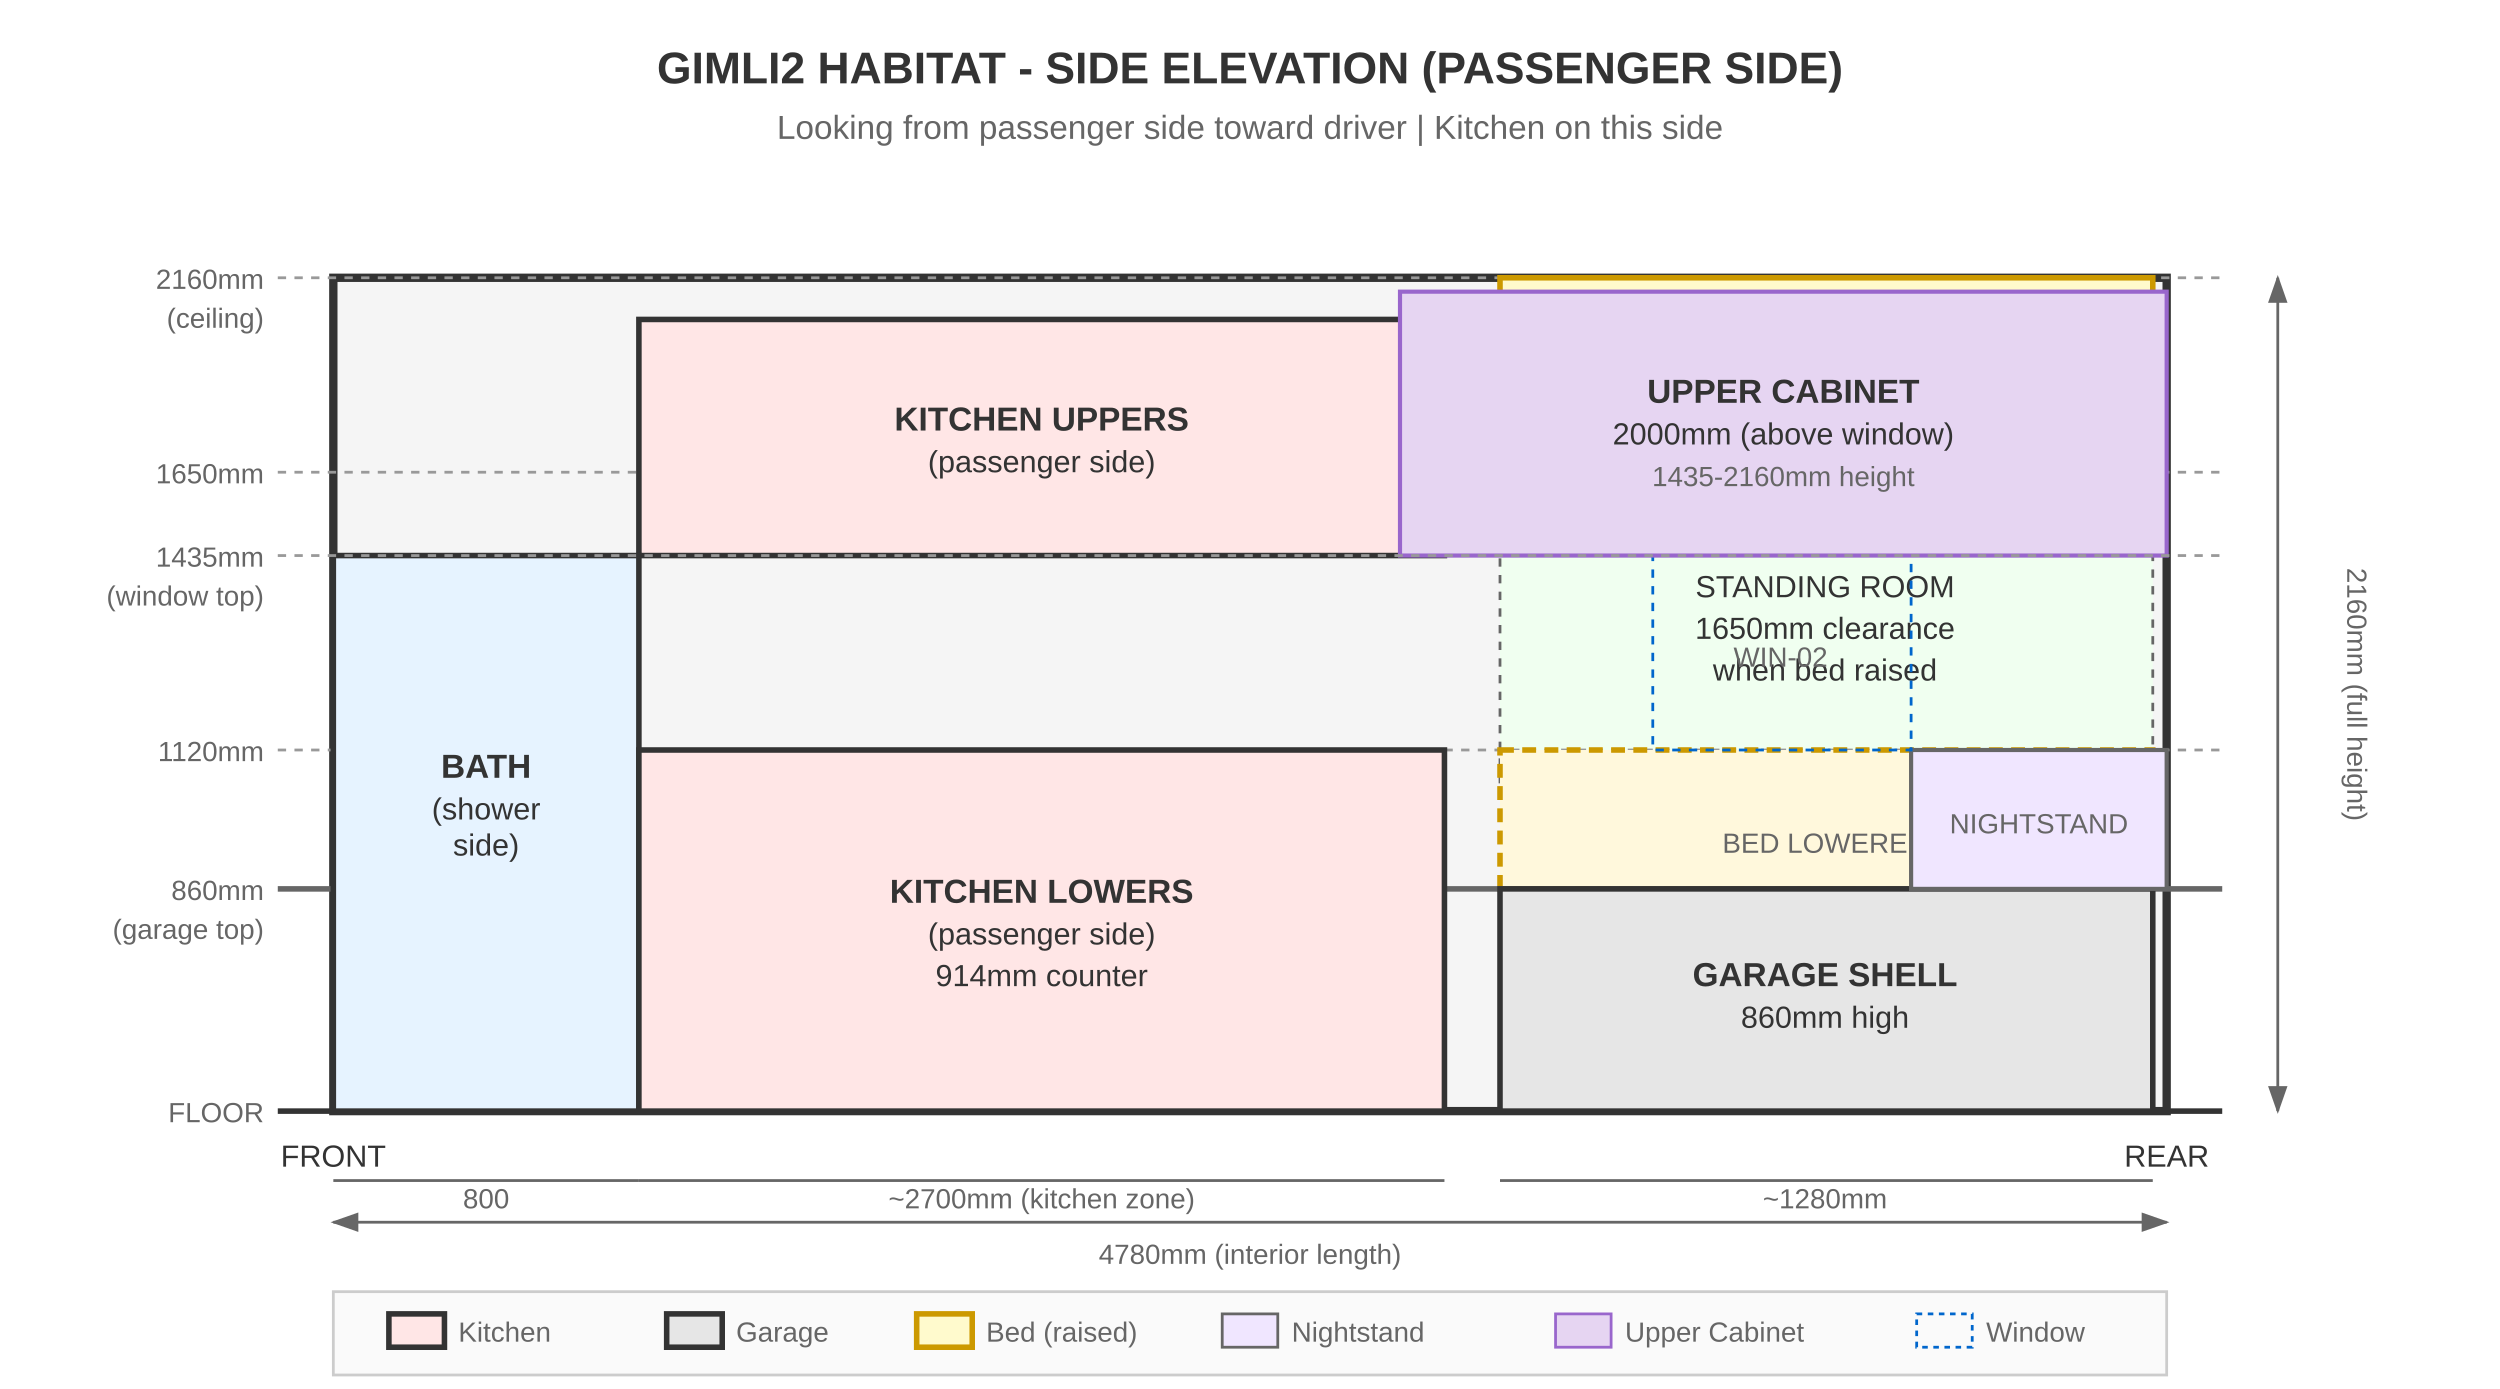
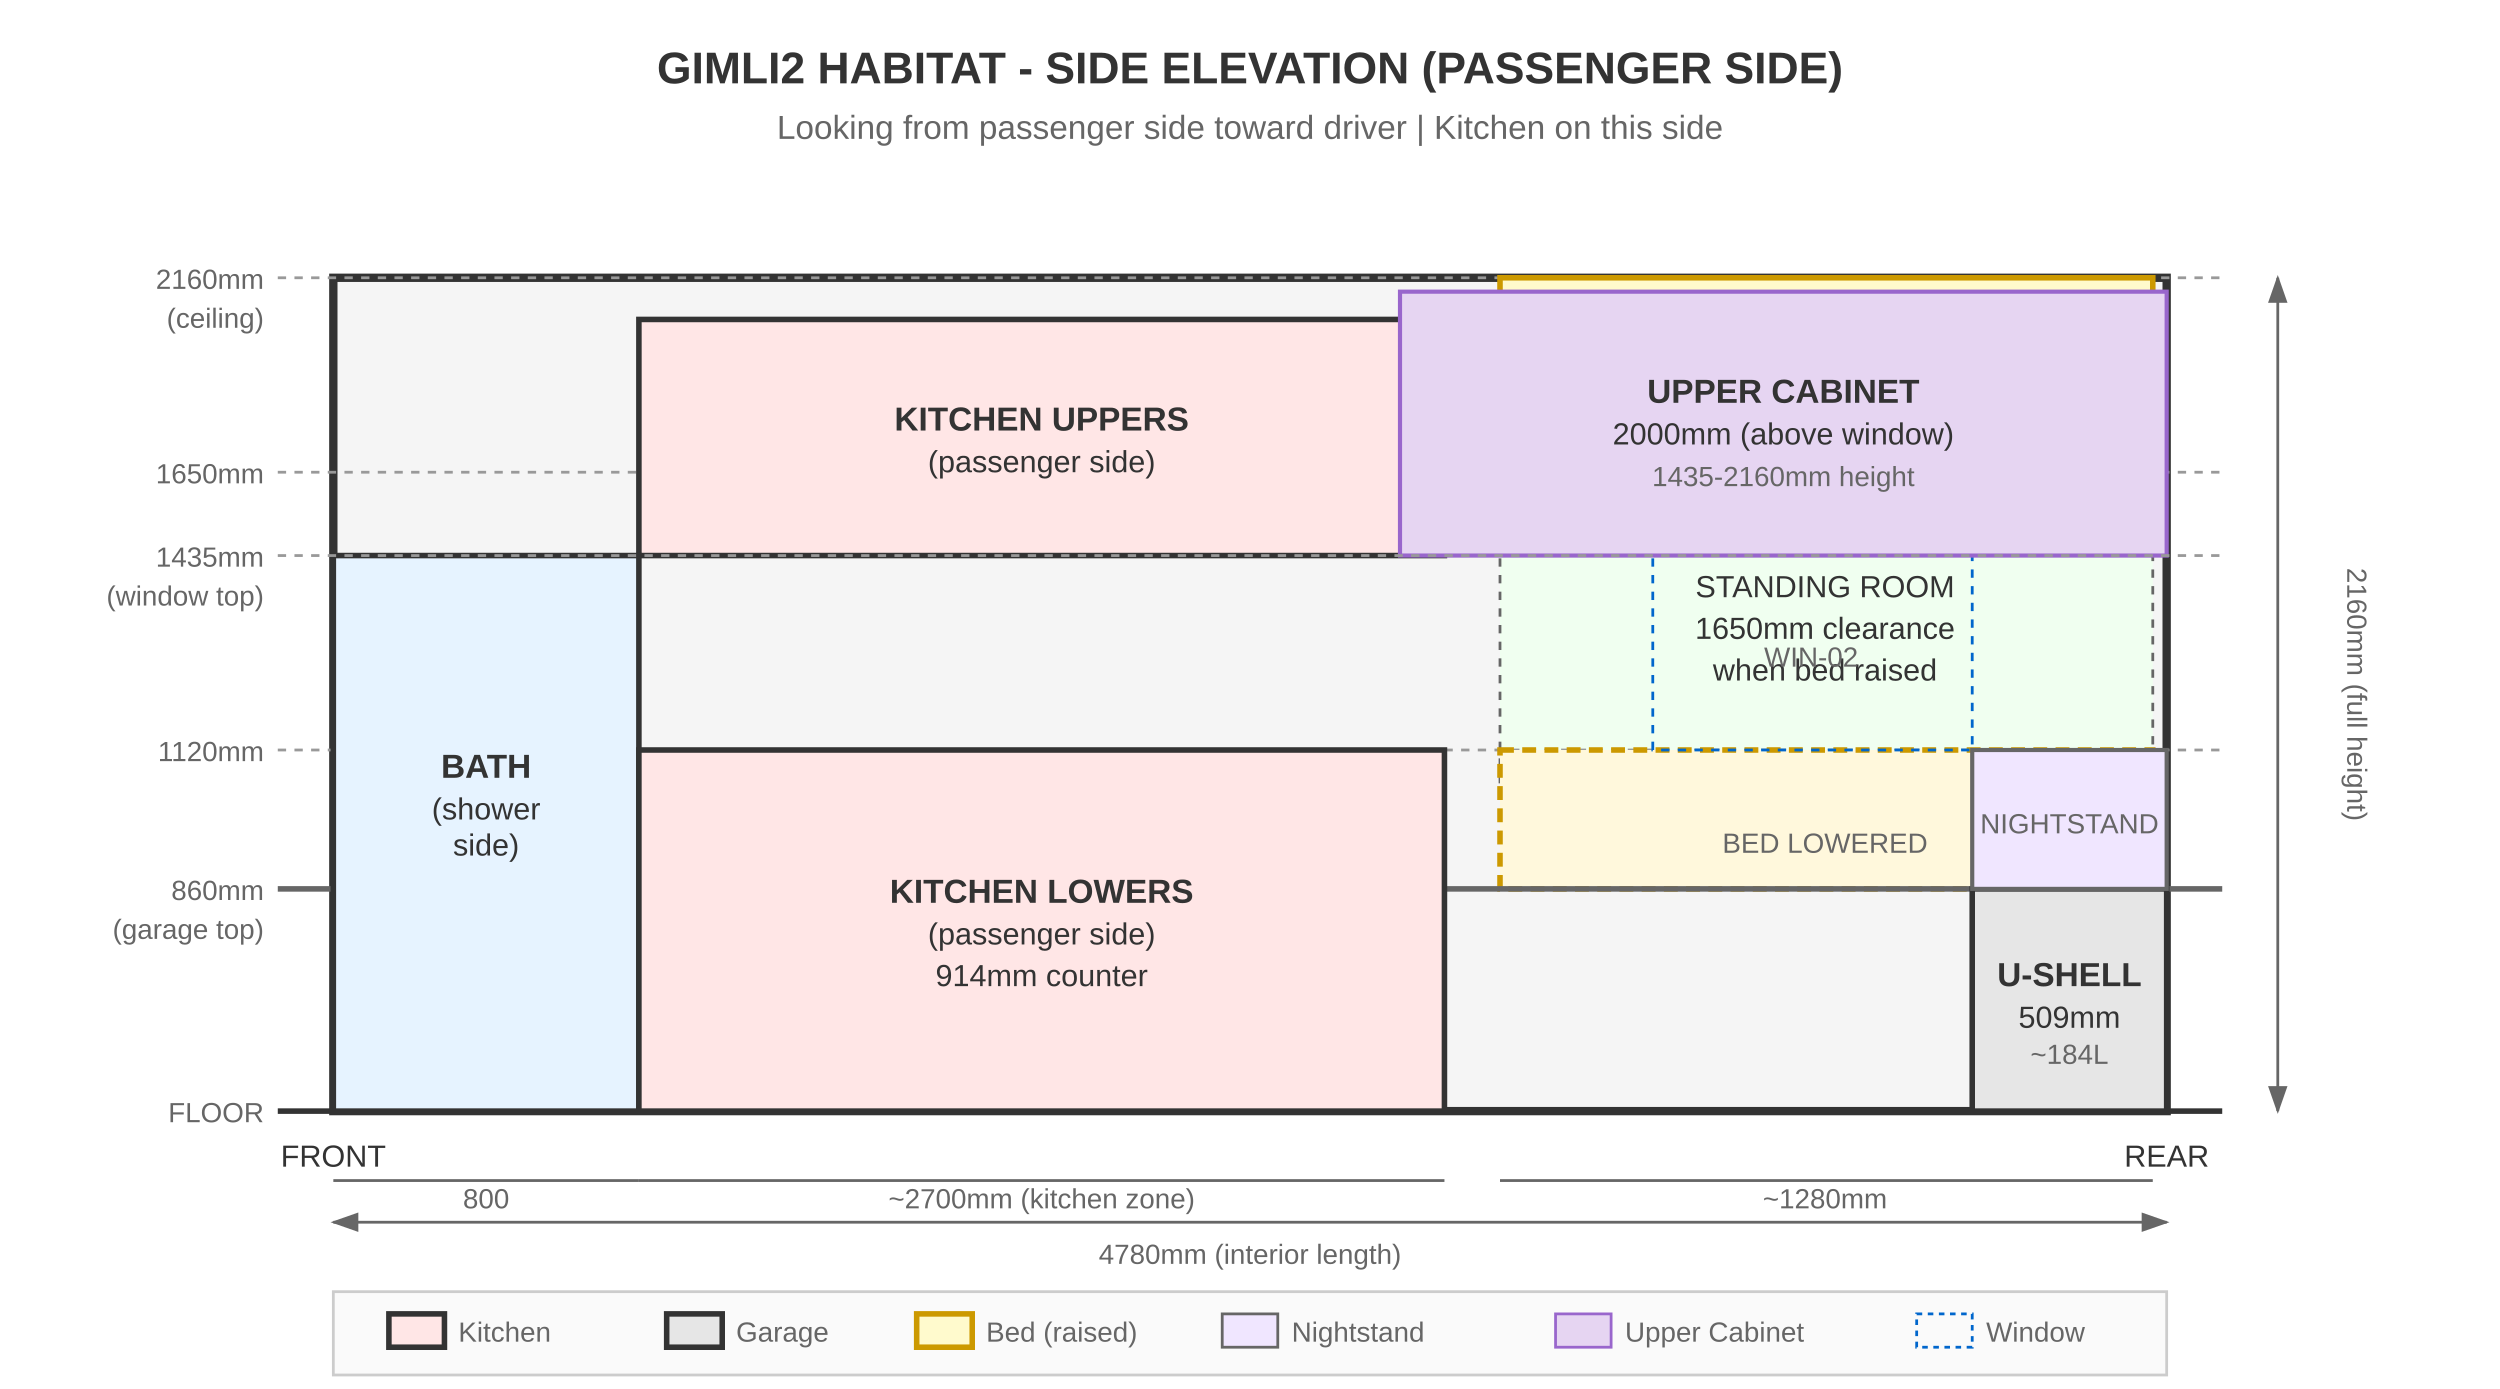
<svg xmlns="http://www.w3.org/2000/svg" viewBox="0 0 900 500" width="900" height="500">
  <defs>
    <style>
      .wall { fill: none; stroke: #333; stroke-width: 3; }
      .wall-fill { fill: #f5f5f5; stroke: #333; stroke-width: 3; }
      .zone-label { font-family: Arial, sans-serif; font-size: 11px; fill: #333; }
      .zone-title { font-family: Arial, sans-serif; font-size: 12px; font-weight: bold; fill: #333; }
      .dimension { font-family: Arial, sans-serif; font-size: 10px; fill: #666; }
      .dim-line { stroke: #666; stroke-width: 1; }
      .title { font-family: Arial, sans-serif; font-size: 16px; font-weight: bold; fill: #333; }
      .subtitle { font-family: Arial, sans-serif; font-size: 12px; fill: #666; }
      .garage { fill: #e6e6e6; stroke: #333; stroke-width: 2; }
      .kitchen { fill: #ffe6e6; stroke: #333; stroke-width: 2; }
      .cabinet { fill: #c9a86c; stroke: #8b6914; stroke-width: 2; }
      .bed-raised { fill: #fffacd; stroke: #cc9900; stroke-width: 2; }
      .bed-lowered { fill: #fff8dc; stroke: #cc9900; stroke-width: 2; stroke-dasharray: 5,3; }
      .bathroom { fill: #e6f3ff; stroke: #333; stroke-width: 2; }
      .living { fill: #e6ffe6; stroke: #333; stroke-width: 2; }
      .height-line { stroke: #999; stroke-width: 1; stroke-dasharray: 3,3; }
    </style>
    <marker id="arrowhead" markerWidth="10" markerHeight="7" refX="9" refY="3.5" orient="auto">
      <polygon points="0 0, 10 3.5, 0 7" fill="#666" />
    </marker>
    <marker id="arrowhead-rev" markerWidth="10" markerHeight="7" refX="1" refY="3.5" orient="auto">
      <polygon points="10 0, 0 3.5, 10 7" fill="#666" />
    </marker>
  </defs>
  <text x="450" y="30" text-anchor="middle" class="title">GIMLI2 HABITAT - SIDE ELEVATION (PASSENGER SIDE)</text>
  <text x="450" y="50" text-anchor="middle" class="subtitle">Looking from passenger side toward driver | Kitchen on this side</text>
  <text x="120" y="420" text-anchor="middle" class="zone-label">FRONT</text>
  <text x="780" y="420" text-anchor="middle" class="zone-label">REAR</text>
  <line x1="100" y1="400" x2="800" y2="400" stroke="#333" stroke-width="2" />
  <rect x="120" y="100" width="660" height="300" class="wall-fill" />
  <line x1="100" y1="100" x2="800" y2="100" class="height-line" />
  <text x="95" y="104" text-anchor="end" class="dimension">2160mm</text>
  <text x="95" y="118" text-anchor="end" class="dimension">(ceiling)</text>
  <rect x="540" y="100" width="235" height="55" class="bed-raised" />
  <text x="657" y="132" text-anchor="middle" class="zone-title">BED RAISED</text>
  <line x1="100" y1="170" x2="800" y2="170" class="height-line" />
  <text x="95" y="174" text-anchor="end" class="dimension">1650mm</text>
  <rect x="230" y="115" width="290" height="85" class="kitchen" />
  <text x="375" y="155" text-anchor="middle" class="zone-title">KITCHEN UPPERS</text>
  <text x="375" y="170" text-anchor="middle" class="zone-label">(passenger side)</text>
  <rect x="540" y="170" width="235" height="115" fill="#f0fff0" stroke="#666" stroke-width="1" stroke-dasharray="3,3" />
  <text x="657" y="215" text-anchor="middle" class="zone-label">STANDING ROOM</text>
  <text x="657" y="230" text-anchor="middle" class="zone-label">1650mm clearance</text>
  <text x="657" y="245" text-anchor="middle" class="zone-label">when bed raised</text>
  <line x1="100" y1="270" x2="800" y2="270" class="height-line" />
  <text x="95" y="274" text-anchor="end" class="dimension">1120mm</text>
  <rect x="540" y="270" width="235" height="50" class="bed-lowered" />
  <text x="657" y="307" text-anchor="middle" class="dimension">BED LOWERED</text>
  <line x1="100" y1="320" x2="800" y2="320" stroke="#666" stroke-width="2" />
  <text x="95" y="324" text-anchor="end" class="dimension">860mm</text>
  <text x="95" y="338" text-anchor="end" class="dimension">(garage top)</text>
  <rect x="120" y="200" width="110" height="200" class="bathroom" />
  <text x="175" y="280" text-anchor="middle" class="zone-title">BATH</text>
  <text x="175" y="295" text-anchor="middle" class="zone-label">(shower</text>
  <text x="175" y="308" text-anchor="middle" class="zone-label">side)</text>
  <rect x="230" y="270" width="290" height="130" class="kitchen" />
  <text x="375" y="325" text-anchor="middle" class="zone-title">KITCHEN LOWERS</text>
  <text x="375" y="340" text-anchor="middle" class="zone-label">(passenger side)</text>
  <text x="375" y="355" text-anchor="middle" class="zone-label">914mm counter</text>
-   <rect x="540" y="320" width="235" height="80" class="garage" />
-   <text x="657" y="355" text-anchor="middle" class="zone-title">GARAGE SHELL</text>
-   <text x="657" y="370" text-anchor="middle" class="zone-label">860mm high</text>
-   <rect x="688" y="270" width="92" height="50" fill="#f0e6ff" stroke="#666" stroke-width="1.5" />
-   <text x="734" y="300" text-anchor="middle" class="dimension">NIGHTSTAND</text>
-   <rect x="595" y="200" width="93" height="70" fill="none" stroke="#0066cc" stroke-width="1" stroke-dasharray="3,3" />
-   <text x="641" y="240" text-anchor="middle" class="dimension" fill="#0066cc">WIN-02</text>
+   <rect x="710" y="320" width="70" height="80" class="garage" />
+   <text x="745" y="355" text-anchor="middle" class="zone-title">U-SHELL</text>
+   <text x="745" y="370" text-anchor="middle" class="zone-label">509mm</text>
+   <text x="745" y="383" text-anchor="middle" class="dimension">~184L</text>
+   <rect x="710" y="270" width="70" height="50" fill="#f0e6ff" stroke="#666" stroke-width="1.5" />
+   <text x="745" y="300" text-anchor="middle" class="dimension">NIGHTSTAND</text>
+   <rect x="595" y="200" width="115" height="70" fill="none" stroke="#0066cc" stroke-width="1" stroke-dasharray="3,3" />
+   <text x="652" y="240" text-anchor="middle" class="dimension" fill="#0066cc">WIN-02</text>
  <rect x="504" y="105" width="276" height="95" fill="#e6d5f2" stroke="#9966cc" stroke-width="1.5" />
  <text x="642" y="145" text-anchor="middle" class="zone-title" fill="#663399">UPPER CABINET</text>
  <text x="642" y="160" text-anchor="middle" class="zone-label" fill="#663399">2000mm (above window)</text>
  <text x="642" y="175" text-anchor="middle" class="dimension" fill="#663399">1435-2160mm height</text>
  <line x1="100" y1="200" x2="800" y2="200" class="height-line" />
  <text x="95" y="204" text-anchor="end" class="dimension">1435mm</text>
  <text x="95" y="218" text-anchor="end" class="dimension">(window top)</text>
  <text x="95" y="404" text-anchor="end" class="dimension">FLOOR</text>
  <line x1="120" y1="440" x2="780" y2="440" class="dim-line" marker-start="url(#arrowhead-rev)" marker-end="url(#arrowhead)" />
  <text x="450" y="455" text-anchor="middle" class="dimension">4780mm (interior length)</text>
  <line x1="120" y1="425" x2="230" y2="425" class="dim-line" />
  <text x="175" y="435" text-anchor="middle" class="dimension">800</text>
  <line x1="230" y1="425" x2="520" y2="425" class="dim-line" />
  <text x="375" y="435" text-anchor="middle" class="dimension">~2700mm (kitchen zone)</text>
  <line x1="540" y1="425" x2="775" y2="425" class="dim-line" />
  <text x="657" y="435" text-anchor="middle" class="dimension">~1280mm</text>
  <line x1="820" y1="100" x2="820" y2="400" class="dim-line" marker-start="url(#arrowhead-rev)" marker-end="url(#arrowhead)" />
  <text x="845" y="250" text-anchor="middle" class="dimension" transform="rotate(90, 845, 250)">2160mm (full height)</text>
  <rect x="120" y="465" width="660" height="30" fill="#fafafa" stroke="#ccc" stroke-width="1" />
  <rect x="140" y="473" width="20" height="12" class="kitchen" />
  <text x="165" y="483" class="dimension">Kitchen</text>
  <rect x="240" y="473" width="20" height="12" class="garage" />
  <text x="265" y="483" class="dimension">Garage</text>
  <rect x="330" y="473" width="20" height="12" class="bed-raised" />
  <text x="355" y="483" class="dimension">Bed (raised)</text>
  <rect x="440" y="473" width="20" height="12" fill="#f0e6ff" stroke="#666" stroke-width="1" />
  <text x="465" y="483" class="dimension">Nightstand</text>
  <rect x="560" y="473" width="20" height="12" fill="#e6d5f2" stroke="#9966cc" stroke-width="1" />
  <text x="585" y="483" class="dimension">Upper Cabinet</text>
  <rect x="690" y="473" width="20" height="12" fill="none" stroke="#0066cc" stroke-width="1" stroke-dasharray="2,2" />
  <text x="715" y="483" class="dimension">Window</text>
</svg>
